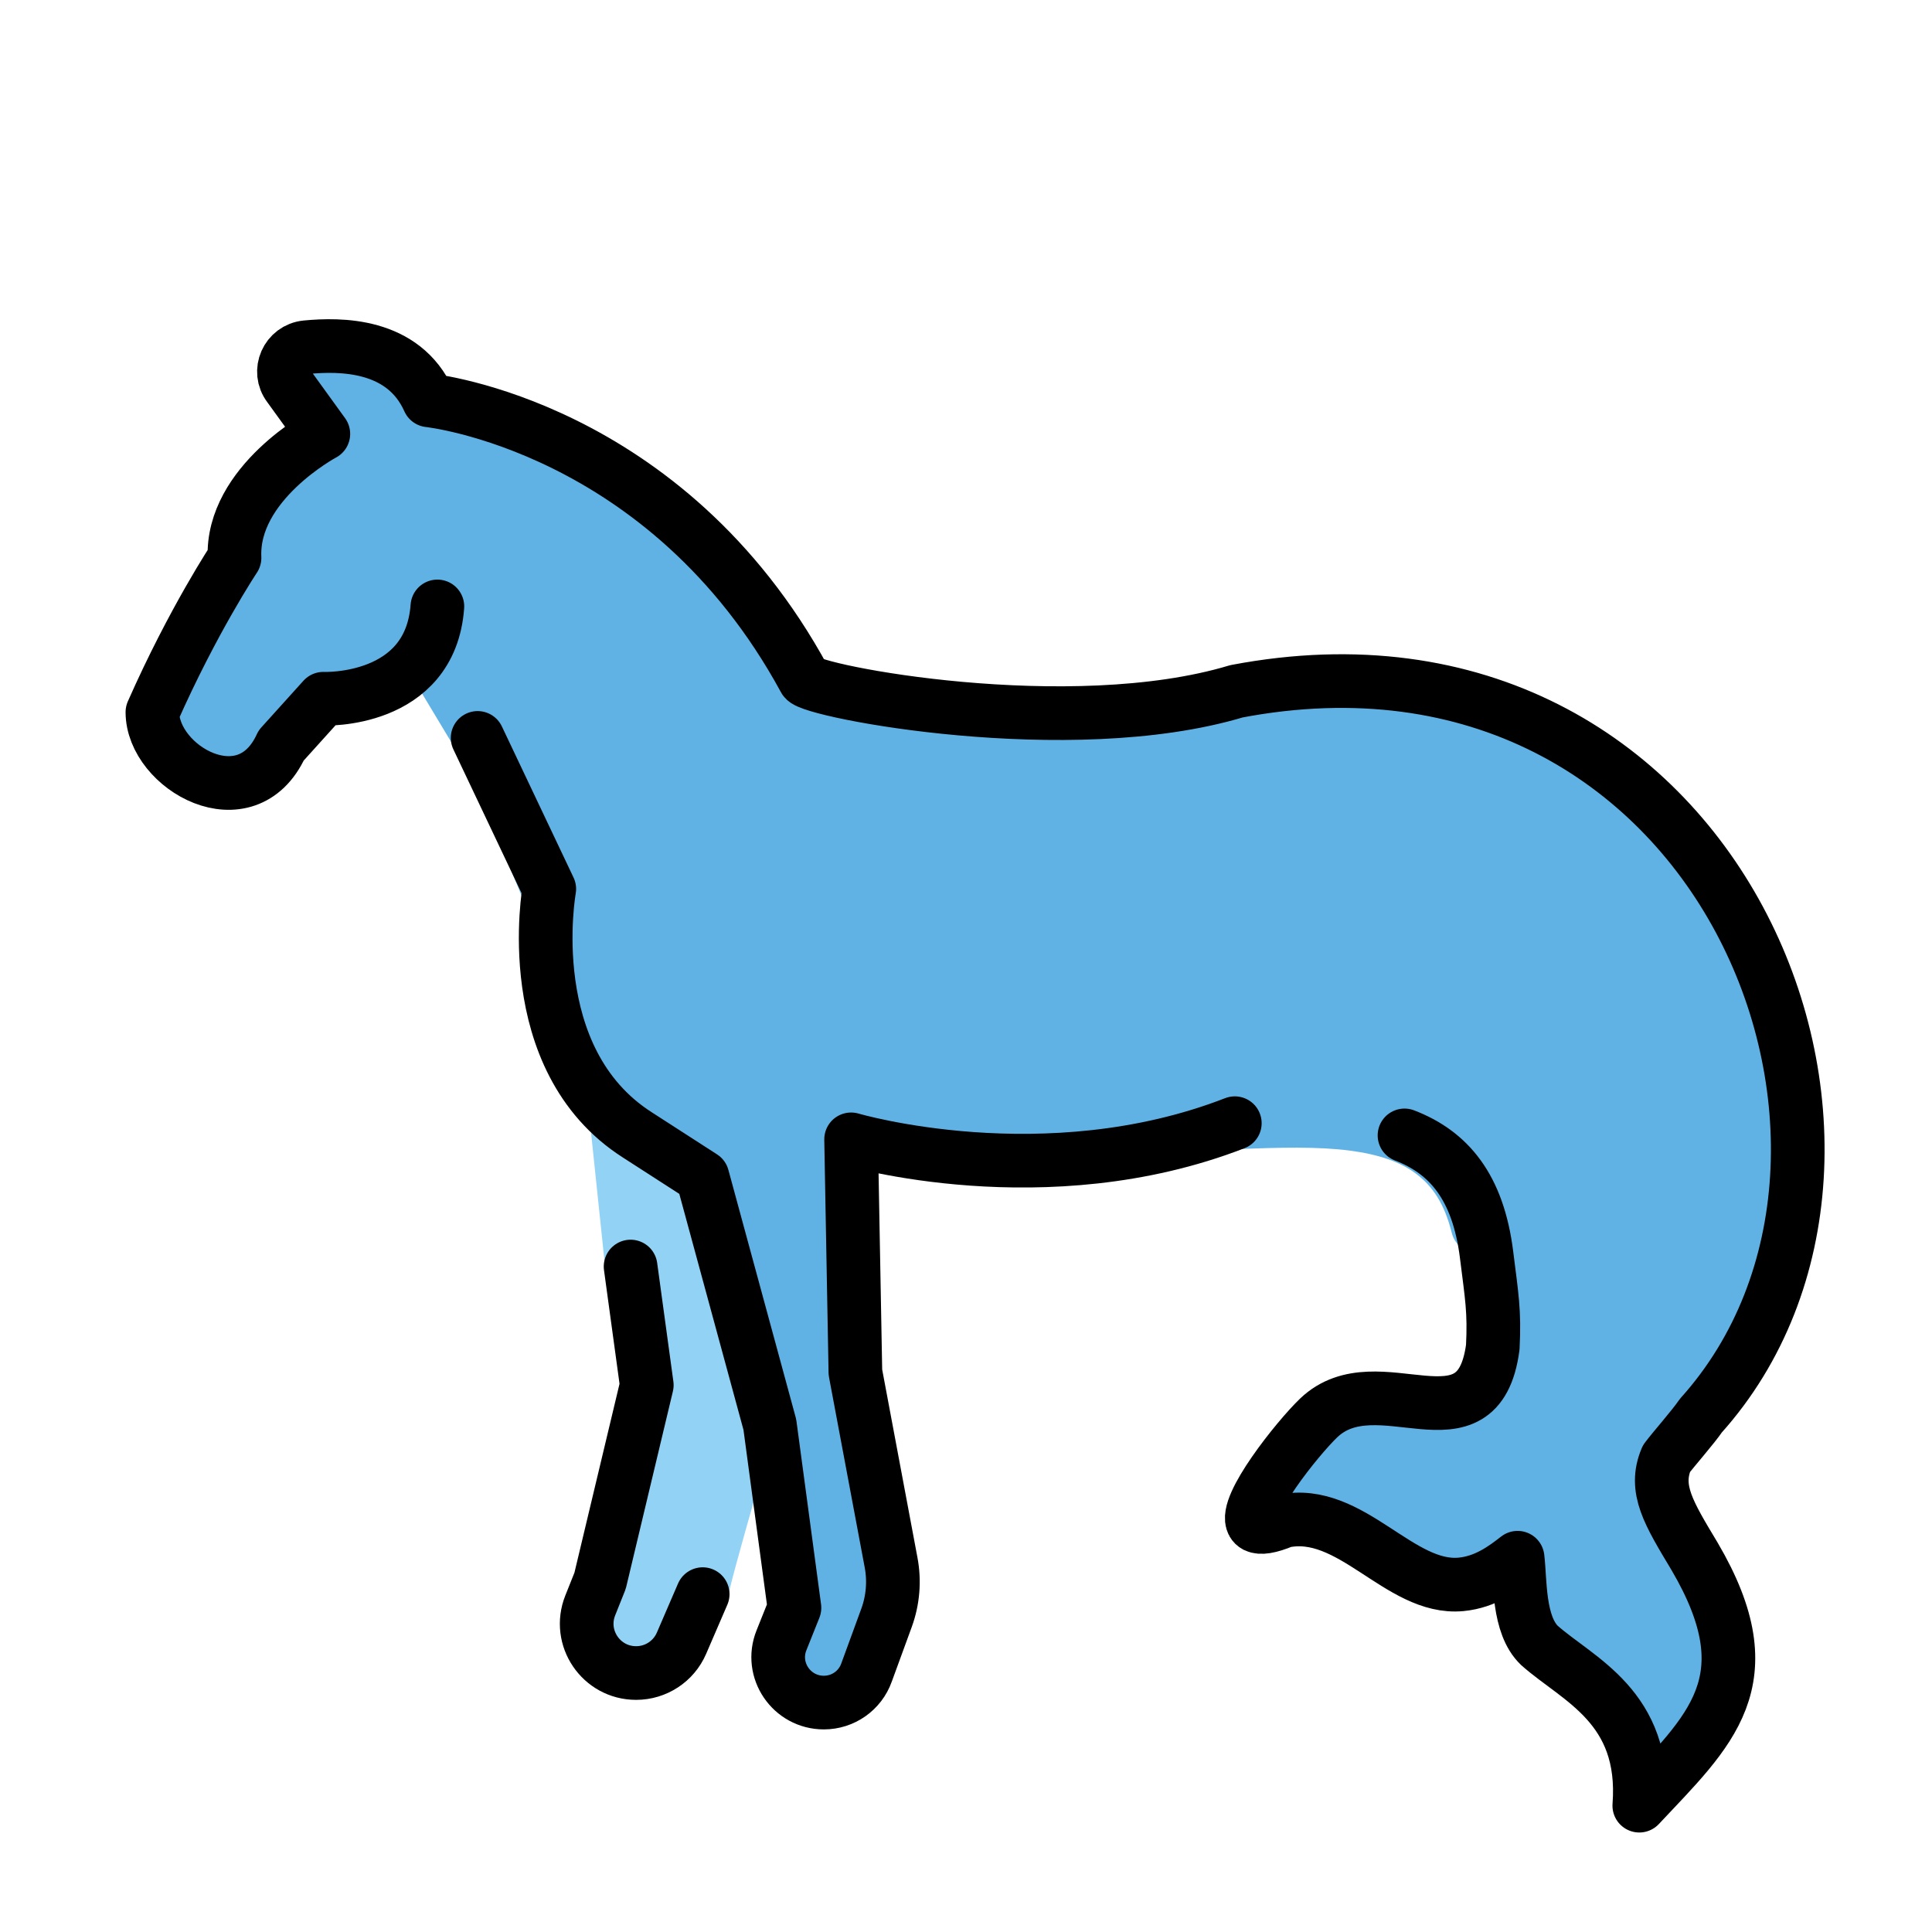
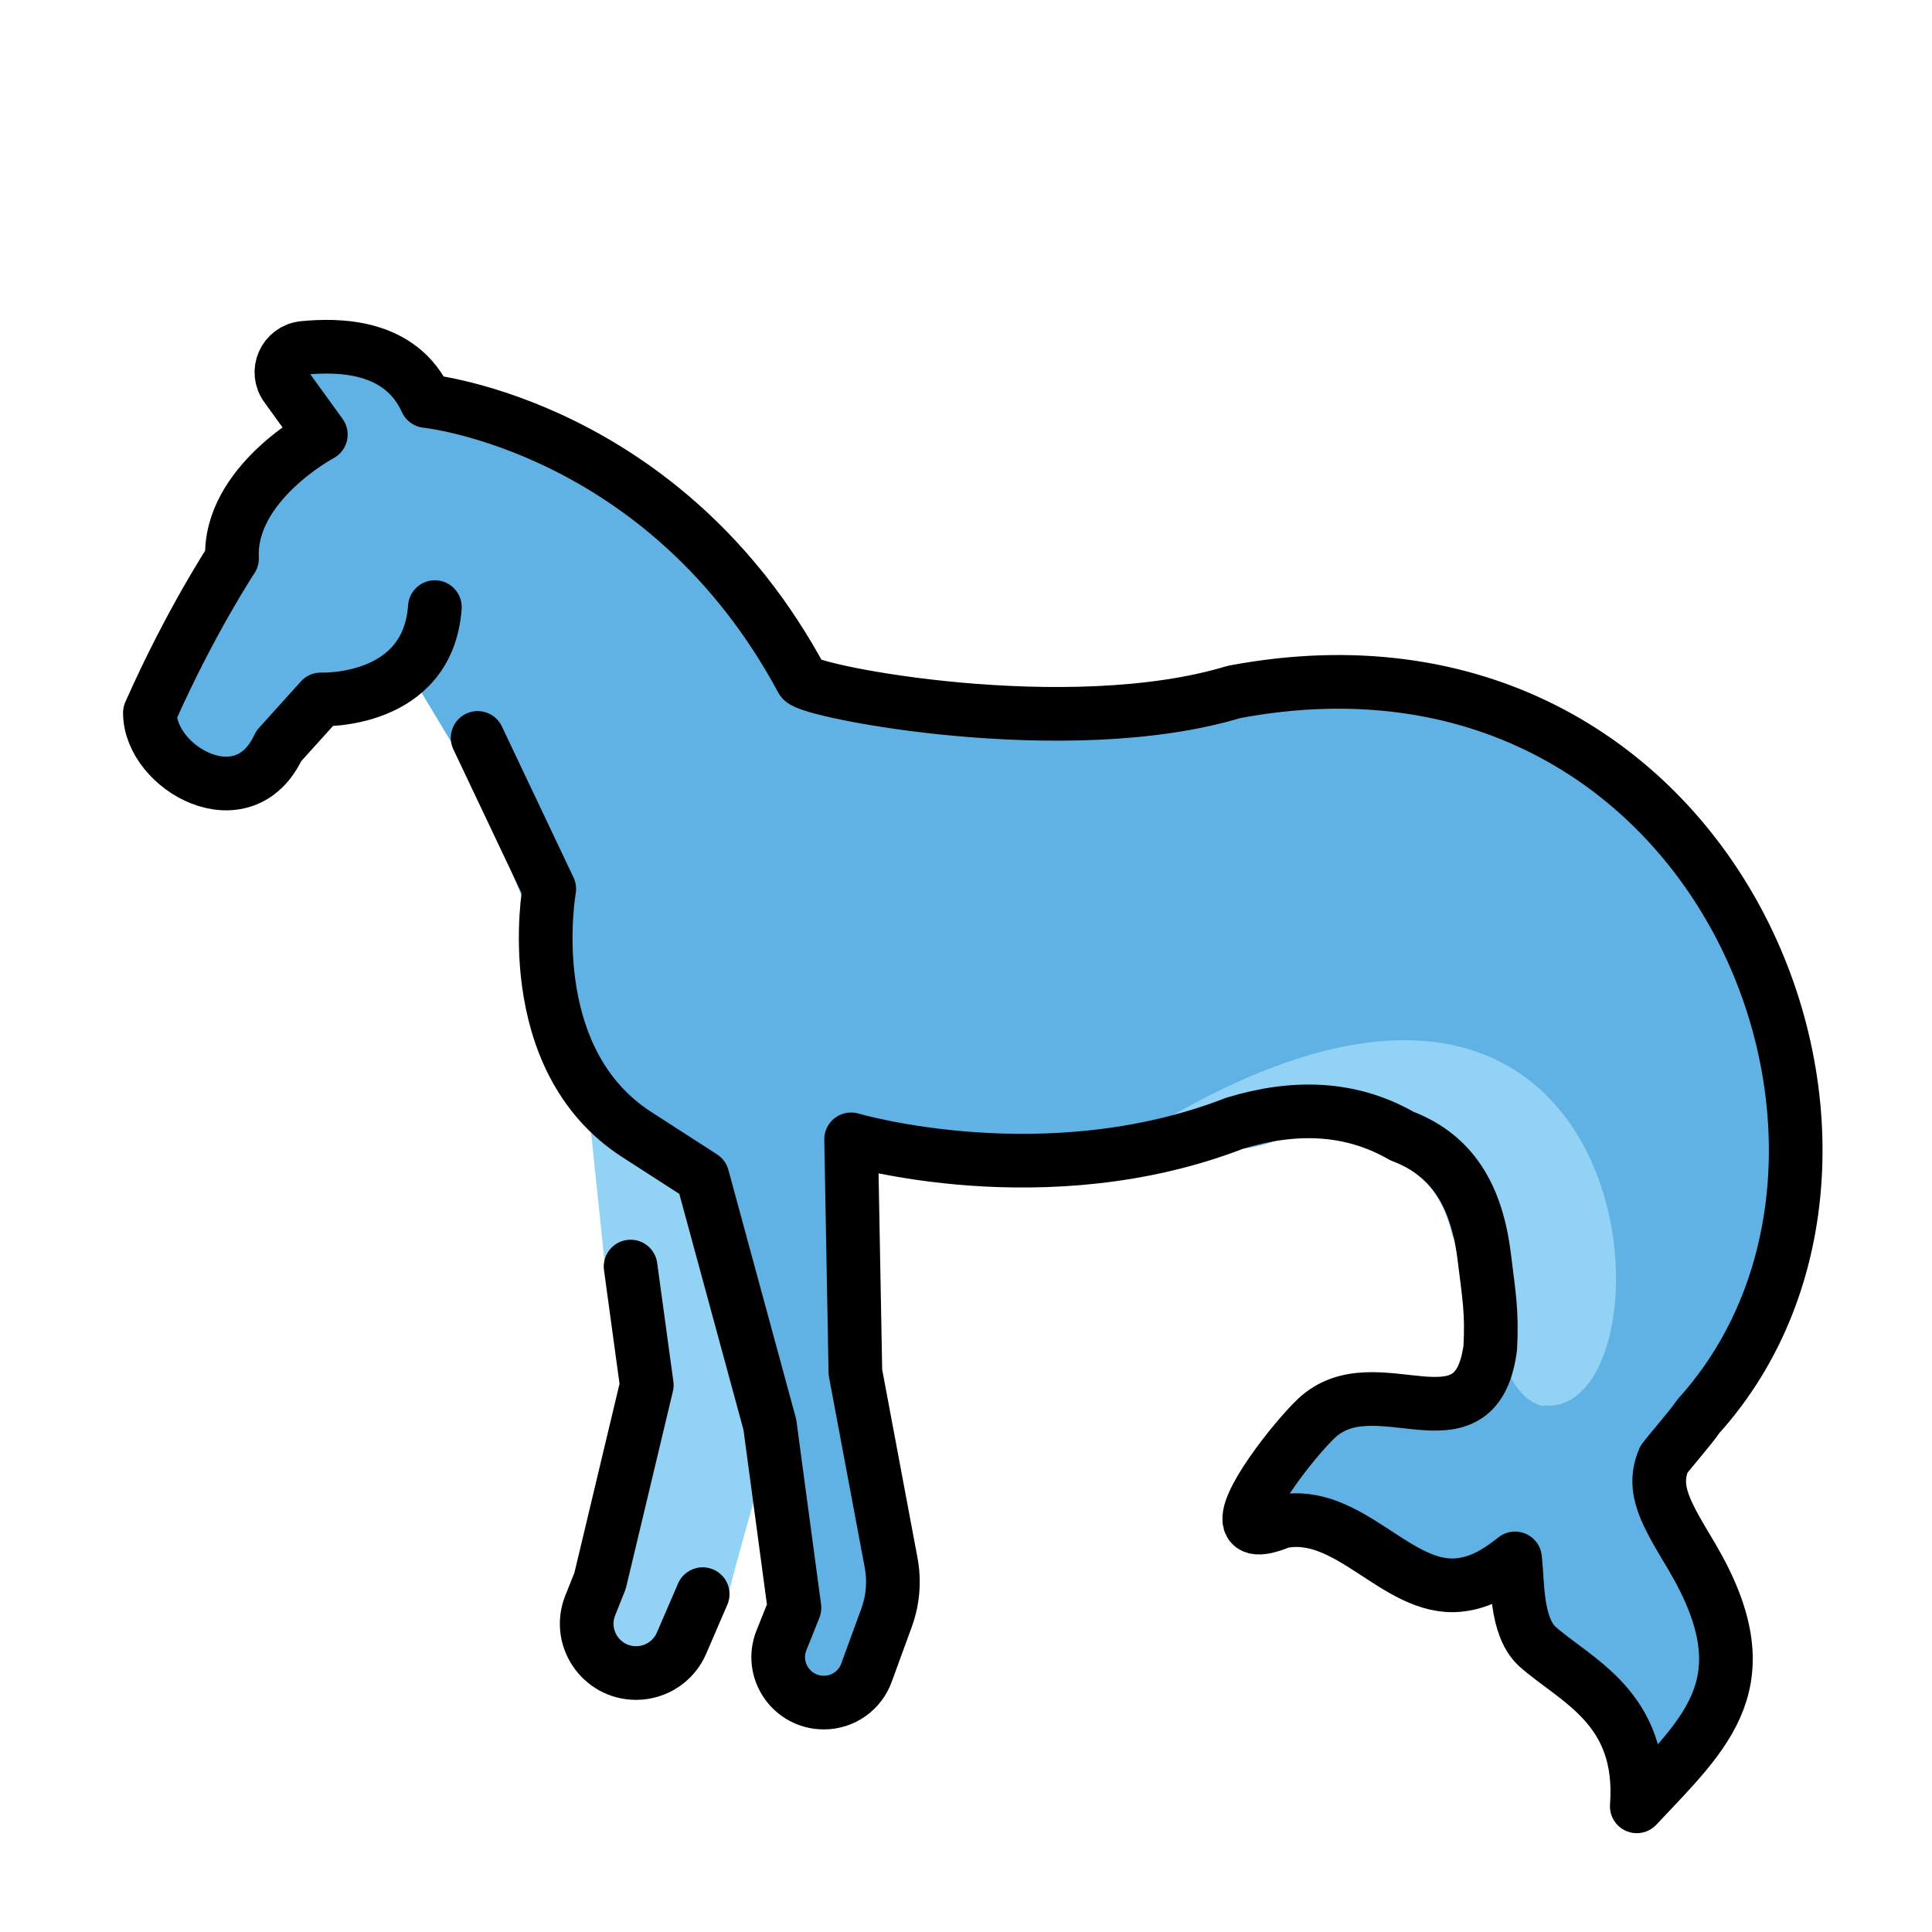
<svg xmlns="http://www.w3.org/2000/svg" id="emoji" version="1.1" viewBox="0 0 72 72">
-   <path d="m12.2 13c-0.34-0.002-0.689 0.039-1.05 0.133l-0.355 0.111c1.14 3.39-2.04 5.96-2.92 8.97-1.8 1.99-3.11 6.57 0.891 6.77 1.97-1.9 6.47-4.11 6.68-3.61l1.4 2.33s3.63 7.18 3.7 9.39c0.352 3.89 4.68 5.13 6.03 8.3 1.23 4.5 2.58 9.05 2.78 13.8-2.17 2.59 2.51 6.05 3.27 2.1 1.16-3.66-0.73-7.36-0.68-11.1 0.259-2.27-0.767-6.39 0.777-7.6l13.3-0.195 0.033 0.428c1.61-0.065 3.06-0.103 4.25 0.053 1.05 0.137 1.87 0.411 2.47 0.865 0.602 0.454 1.05 1.09 1.33 2.21 0.049 0.192 0.155 0.366 0.303 0.498 0.281 0.858 0.595 1.64 1.08 2.16 0.038 0.48 0.049 0.943 0.016 1.59-0.542 4.07-4.28 0.538-6.49 2.64-0.802 0.765-2.81 3.29-2.45 3.92 0.024 0.042 0.058 0.078 0.104 0.102 0.17 0.089 0.497 0.048 1.04-0.178 2.52-0.519 4.31 2.58 6.61 2.36 0.923-0.086 1.61-0.6 2.11-0.992 0.106 0.865 0.016 2.51 0.816 3.27 1.43 1.28 4 2.28 3.72 5.97 2.62-2.79 4.79-4.64 2.06-9.29-0.967-1.62-1.53-2.51-1.05-3.64 0.263-0.346 1.02-1.2 1.29-1.6 8.44-8.82 2.08-17.8-3.72-24.3-5.9-6.63-15.4-1.44-21.9-2.13-3.1-0.329-7.03 0.301-9.1-2.58-2.37-3.53-5.57-6.67-9.71-7.97-2.3-0.602-4.26-2.72-6.64-2.73z" fill="#61b2e4" />
+   <path d="m12.2 13c-0.34-0.002-0.689 0.039-1.05 0.133l-0.355 0.111c1.14 3.39-2.04 5.96-2.92 8.97-1.8 1.99-3.11 6.57 0.891 6.77 1.97-1.9 6.47-4.11 6.68-3.61l1.4 2.33s3.63 7.18 3.7 9.39c0.352 3.89 4.68 5.13 6.03 8.3 1.23 4.5 2.58 9.05 2.78 13.8-2.17 2.59 2.51 6.05 3.27 2.1 1.16-3.66-0.73-7.36-0.68-11.1 0.259-2.27-0.767-6.39 0.777-7.6l13.3-0.195 0.033 0.428c1.61-0.065 3.21-1.25 4.39-1.09 1.05 0.137 1.72 1.56 2.33 2.01 0.602 0.454 1.05 1.09 1.33 2.21 0.049 0.192 0.155 0.366 0.303 0.498 0.281 0.858 0.595 1.64 1.08 2.16 0.038 0.48 0.049 0.943 0.016 1.59-0.542 4.07-4.28 0.538-6.49 2.64-0.802 0.765-2.81 3.29-2.45 3.92 0.024 0.042 0.058 0.078 0.104 0.102 0.17 0.089 0.497 0.048 1.04-0.178 2.52-0.519 4.31 2.58 6.61 2.36 0.923-0.086 1.61-0.6 2.11-0.992 0.106 0.865 0.016 2.51 0.816 3.27 1.43 1.28 4 2.28 3.72 5.97 2.62-2.79 4.79-4.64 2.06-9.29-0.967-1.62-1.53-2.51-1.05-3.64 0.263-0.346 1.02-1.2 1.29-1.6 8.44-8.82 2.08-17.8-3.72-24.3-5.9-6.63-15.4-1.44-21.9-2.13-3.1-0.329-7.03 0.301-9.1-2.58-2.37-3.53-5.57-6.67-9.71-7.97-2.3-0.602-4.26-2.72-6.64-2.73z" fill="#61b2e4" />
  <path d="m21.9 41 0.65 6.21 1.51 3.04-1.13 6.47-1.02 3.9 1.08 1.57 2.26-0.618s1.88-1.64 1.88-2.02 2-7.19 2-7.19l-1.94-6.9-1.67-2.66-3.61-1.81z" fill="#92d3f5" />
-   <g fill="none" stroke="#000" stroke-linecap="round" stroke-linejoin="round" stroke-width="2">
-     <path d="m17.8 27.5 2.67 5.63s-1.15 6.34 3.29 9.17l2.42 1.56 2.51 9.23 0.917 6.83-0.484 1.21c-0.445 1.11 0.376 2.32 1.58 2.32 0.713 0 1.35-0.445 1.59-1.12l0.746-2.04c0.24-0.658 0.299-1.37 0.169-2.06l-1.33-7.09-0.16-8.68s7.24 2.14 14.3-0.602" stroke-miterlimit="10" />
-     <path d="m23.5 47.2 0.604 4.42-1.74 7.29-0.367 0.919c-0.482 1.21 0.407 2.52 1.71 2.52 0.734 0 1.4-0.436 1.69-1.11l0.79-1.83" stroke-miterlimit="10" />
-     <path d="m16.3 22.6c-0.264 3.61-4.25 3.44-4.25 3.44l-1.57 1.74c-1.3 2.83-4.8 0.826-4.8-1.24 1.51-3.42 3.06-5.75 3.06-5.75-0.125-2.79 3.31-4.62 3.31-4.62l-1.28-1.77c-0.436-0.568-0.072-1.39 0.642-1.46 1.25-0.119 3.62-0.146 4.57 1.98 0 0 8.86 0.933 14 10.4 0.238 0.444 9.88 2.31 16.1 0.442 18-3.42 26.2 17.1 17.3 27-0.262 0.393-1.02 1.25-1.28 1.6-0.477 1.13 0.084 2.03 1.05 3.64 2.73 4.65 0.555 6.5-2.06 9.29 0.28-3.69-2.29-4.7-3.72-5.97-0.801-0.764-0.71-2.41-0.816-3.27-0.502 0.392-1.19 0.907-2.11 0.993-2.29 0.214-4.09-2.88-6.61-2.36-0.538 0.225-0.866 0.266-1.04 0.178-0.046-0.024-0.08-0.058-0.104-0.1-0.358-0.629 1.65-3.15 2.45-3.92 2.2-2.1 5.95 1.43 6.49-2.64 0.068-1.35-0.04-1.9-0.23-3.43-0.316-2.55-1.42-3.83-3.06-4.46" />
-   </g>
+   <path d="m57.5 52.4c-2.57-0.603-1.92-8.13-4.89-9.65s-3.39-1.2-10.1-0.477c19.3-12 20.2 10.7 15 10.1z" fill="#92d3f5" stop-color="#000000" />
+   <path d="m17.8 27.5 2.67 5.63s-1.15 6.34 3.29 9.17l2.42 1.56 2.51 9.23 0.917 6.83-0.484 1.21c-0.445 1.11 0.376 2.32 1.58 2.32v0c0.713 0 1.35-0.445 1.59-1.12l0.746-2.04c0.24-0.658 0.299-1.37 0.169-2.06l-1.33-7.09-0.16-8.68s7.24 2.14 14.3-0.602c2.19-0.665 4.29-0.633 6.23 0.48 1.64 0.624 2.74 1.91 3.06 4.46 0.19 1.53 0.298 2.09 0.23 3.43-0.542 4.07-4.28 0.538-6.49 2.64-0.802 0.765-2.81 3.29-2.45 3.92 0.024 0.042 0.058 0.076 0.104 0.1 0.17 0.089 0.497 0.047 1.04-0.178 2.52-0.519 4.31 2.58 6.61 2.36 0.923-0.086 1.61-0.601 2.11-0.993 0.106 0.865 0.015 2.51 0.816 3.27 1.43 1.28 4 2.28 3.72 5.97 2.62-2.79 4.79-4.64 2.06-9.29-0.967-1.62-1.53-2.51-1.05-3.64 0.263-0.346 1.02-1.21 1.28-1.6 8.94-9.88 0.702-30.4-17.3-27-6.19 1.87-15.8 2e-3 -16.1-0.442-5.1-9.5-14-10.4-14-10.4-0.959-2.12-3.32-2.1-4.57-1.98-0.714 0.067-1.08 0.886-0.642 1.46l1.28 1.77s-3.44 1.83-3.31 4.62c0 0-1.55 2.34-3.06 5.75 0 2.06 3.5 4.06 4.8 1.24l1.57-1.74s3.99 0.168 4.25-3.44" fill="none" stroke="#000" stroke-linecap="round" stroke-linejoin="round" stroke-miterlimit="10" stroke-width="2" />
+   <path d="m23.5 47.2 0.604 4.42-1.74 7.29-0.367 0.919c-0.482 1.21 0.407 2.52 1.71 2.52v0c0.734 0 1.4-0.436 1.69-1.11l0.79-1.83" fill="none" stroke="#000" stroke-linecap="round" stroke-linejoin="round" stroke-miterlimit="10" stroke-width="2" />
</svg>
